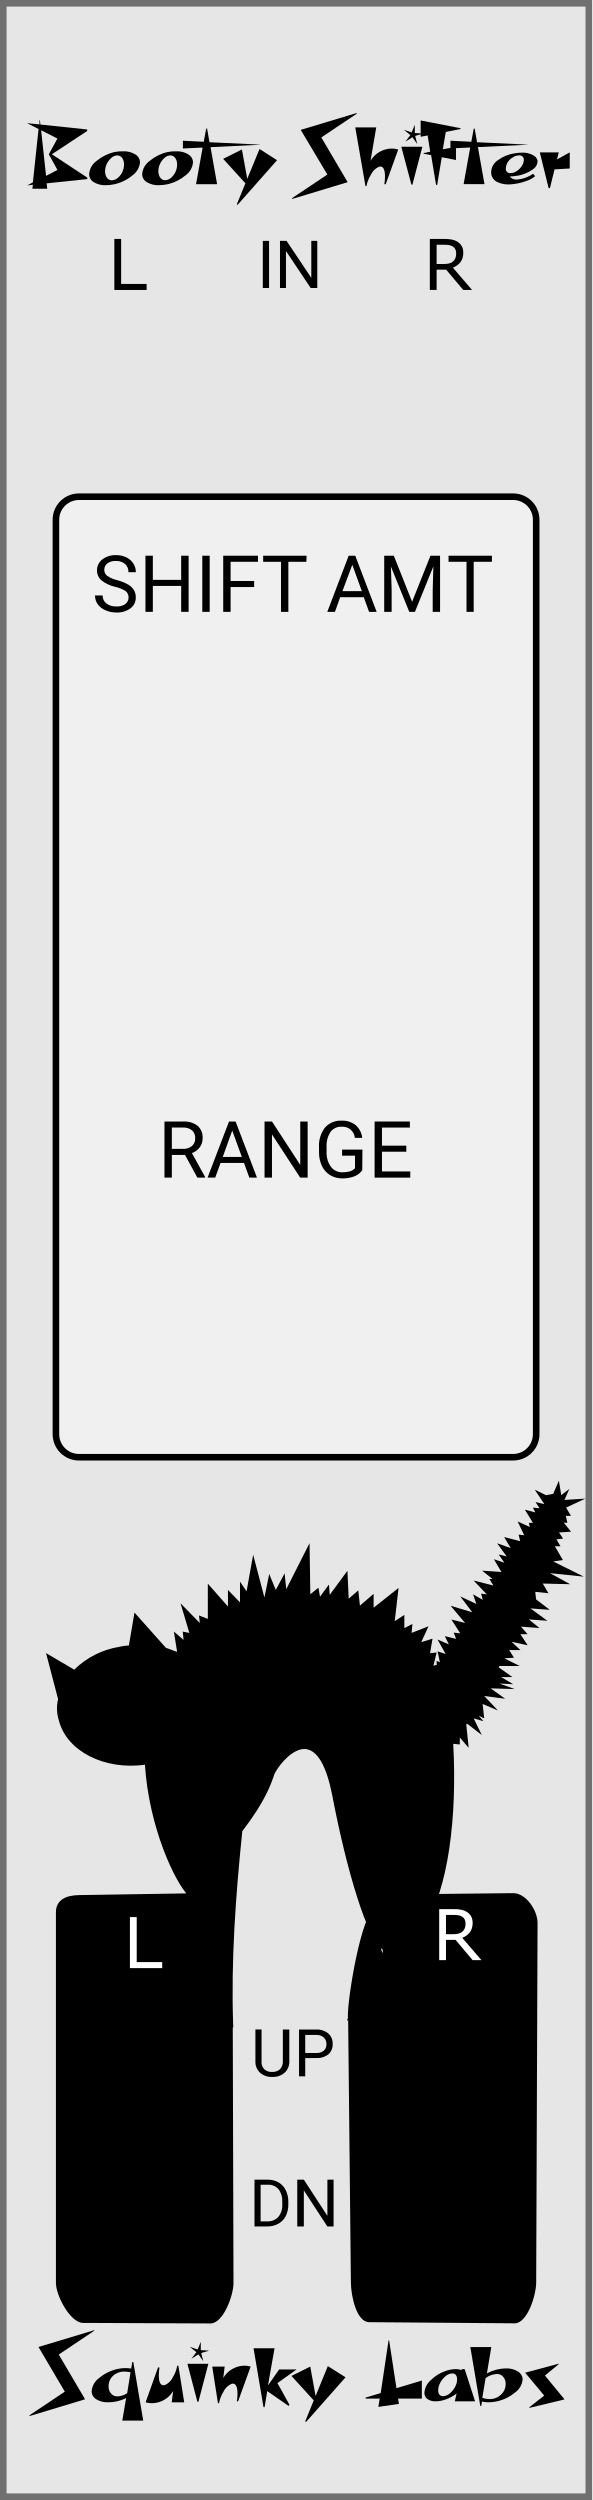
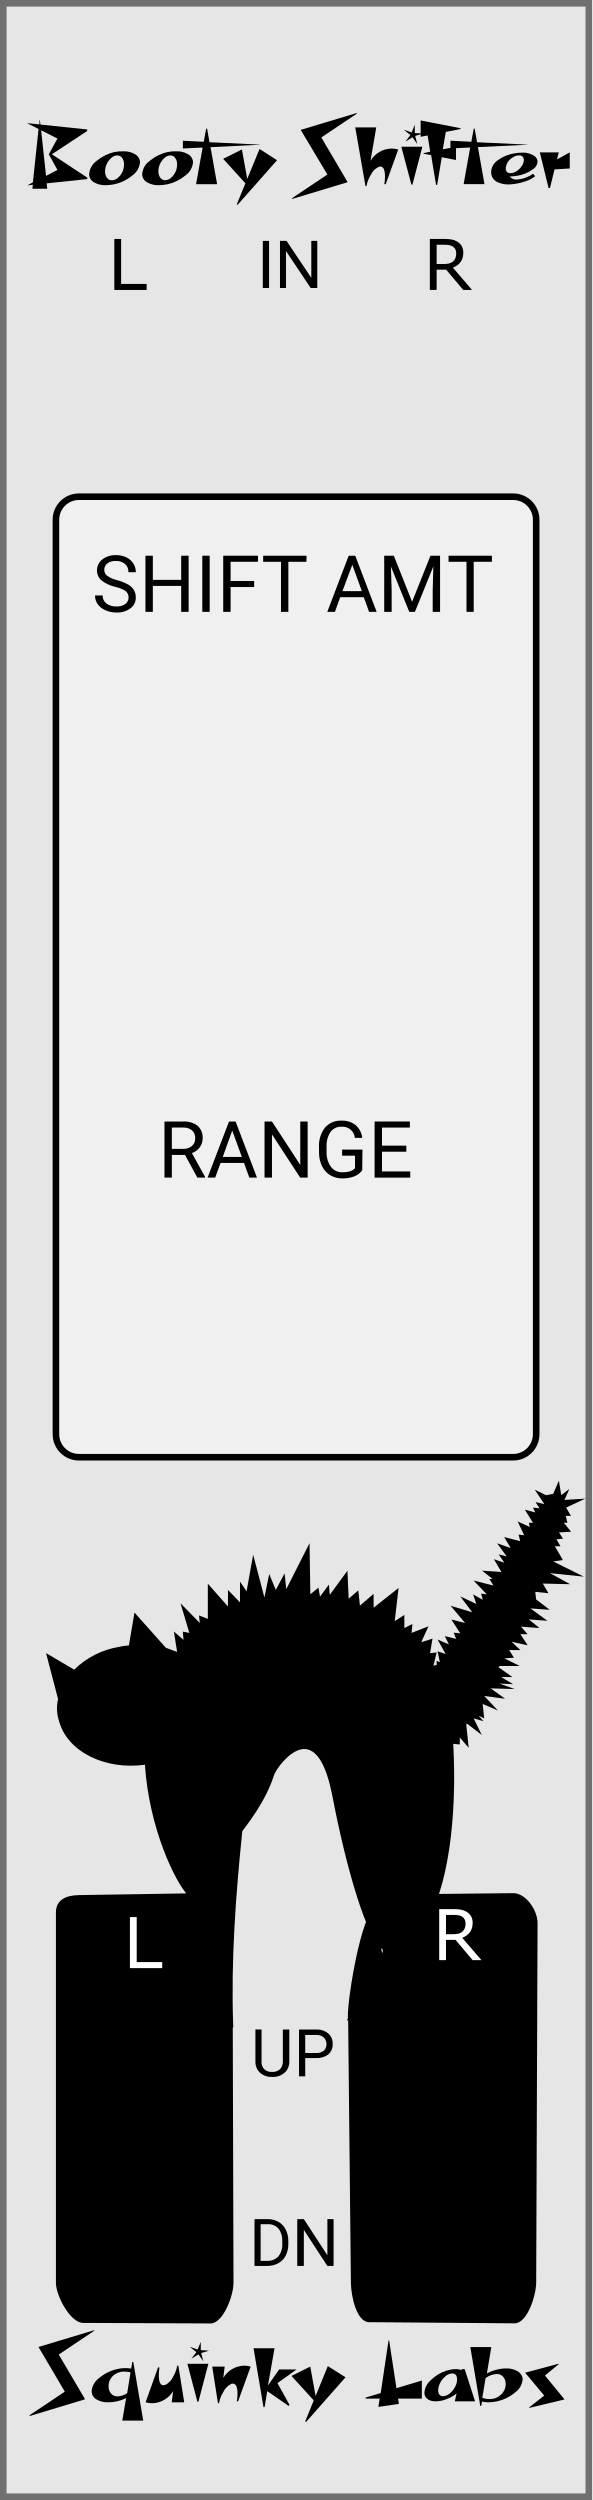
<svg xmlns="http://www.w3.org/2000/svg" id="Layer_1" data-name="Layer 1" width="90" height="380" viewBox="0 0 90 380" version="1.1">
  <defs id="defs1269">
    <clipPath id="clip-path">
      <rect width="90" height="380" style="fill: none" id="rect1266" />
    </clipPath>
  </defs>
  <rect width="90" height="380" style="fill:#ffffff" id="rect1273" x="0" y="0" />
  <g id="background_fill" data-name="background fill">
    <rect width="90" height="380" style="fill:#e6e6e6" id="rect1275" x="0" y="0" />
    <rect x="0.5" y="0.5" width="89" height="379" style="fill:none;stroke:#707070" id="rect1277" />
  </g>
  <g id="Booty_Shifter" data-name="Booty Shifter" style="isolation:isolate">
    <g style="isolation:isolate" id="g1304">
      <path d="m 13.27,27.22 -6.18,0.65 0.09,0.82 H 4.92 L 5,28.08 4.15,28.18 5,27.72 5.86,19.61 4.11,18.72 6,18.91 v -0.63 h 0.07 l 0.07,0.65 7.11,0.75 v 0.23 L 7.88,23.45 13.27,27 Z M 8.73,25.83 7.42,23.45 8.73,21.06 6.25,19.8 7,26.73 Z" id="path1280" />
      <path d="m 21.28,24.65 a 2.71,2.71 0 0 1 -1.14,2 6.39,6.39 0 0 1 -2.73,1.35 6.23,6.23 0 0 1 -1.33,0.15 3.29,3.29 0 0 1 -1.83,-0.46 1.41,1.41 0 0 1 -0.7,-1.23 2.71,2.71 0 0 1 1.13,-2 6.61,6.61 0 0 1 2.73,-1.35 5.68,5.68 0 0 1 1.33,-0.11 3.19,3.19 0 0 1 1.83,0.47 1.42,1.42 0 0 1 0.71,1.18 z m -2.64,1.4 a 2.73,2.73 0 0 0 0.21,-1.05 1.77,1.77 0 0 0 -0.23,-0.92 0.91,0.91 0 0 0 -0.8,-0.46 1.37,1.37 0 0 0 -0.92,0.4 2.8,2.8 0 0 0 -0.72,1 2.71,2.71 0 0 0 -0.21,1 1.75,1.75 0 0 0 0.24,0.94 0.9,0.9 0 0 0 0.8,0.45 1.45,1.45 0 0 0 0.92,-0.39 2.54,2.54 0 0 0 0.71,-0.97 z" id="path1282" />
      <path d="m 29.34,24.65 a 2.73,2.73 0 0 1 -1.13,2 6.51,6.51 0 0 1 -2.73,1.35 6.23,6.23 0 0 1 -1.33,0.15 3.27,3.27 0 0 1 -1.83,-0.46 1.42,1.42 0 0 1 -0.71,-1.23 2.7,2.7 0 0 1 1.14,-2 6.49,6.49 0 0 1 2.73,-1.35 5.62,5.62 0 0 1 1.33,-0.11 3.18,3.18 0 0 1 1.82,0.47 1.42,1.42 0 0 1 0.71,1.18 z m -2.63,1.4 A 2.73,2.73 0 0 0 26.92,25 1.68,1.68 0 0 0 26.68,24.08 0.9,0.9 0 0 0 25.88,23.62 1.39,1.39 0 0 0 25,24 a 2.8,2.8 0 0 0 -0.72,1 2.71,2.71 0 0 0 -0.21,1 1.75,1.75 0 0 0 0.24,0.94 0.91,0.91 0 0 0 0.8,0.45 1.41,1.41 0 0 0 0.92,-0.39 2.66,2.66 0 0 0 0.68,-0.95 z" id="path1284" />
      <path d="M 39.52,22 32,22.37 33,28 h -3.2 l 1,-5.57 -3,0.14 v -1.18 l 3.17,0.16 0.37,-2 h 0.14 l 0.36,2.07 7.69,0.36 z" id="path1286" />
      <path d="m 42.11,24.35 -6,6.79 -0.11,-0.09 1.3,-3.19 -3.38,-3.72 2.85,-1.42 0.81,4.47 1.87,-4.54 z" id="path1288" />
      <path d="m 54.23,17.28 -5.39,3.61 4,6.8 -8.43,2.55 v -0.13 l 5.35,-3.58 -4.05,-6.79 8.5,-2.56 z" id="path1290" />
      <path d="M 60.53,22.72 58.63,28 h -0.21 a 7.26,7.26 0 0 0 0.1,-1.16 c 0,-1 -0.24,-1.53 -0.7,-1.53 a 0.66,0.66 0 0 0 -0.27,0.06 2.53,2.53 0 0 0 -1.2,1.23 5.1,5.1 0 0 0 -0.65,1.69 H 55.55 L 54,19.36 h 3.19 l -0.87,5.08 a 3.79,3.79 0 0 1 3.19,-1.86 3.46,3.46 0 0 1 1.02,0.14 z" id="path1292" />
      <path d="m 64.2,22.3 -1.51,5.76 H 62.53 L 61,22.3 Z m 0.11,-2 -1.2,0.36 0.32,1.25 -0.74,-1.05 -1.07,0.67 0.76,-1 -1,-0.81 1.19,0.41 0.48,-1.17 v 1.26 z" id="path1294" />
      <path d="m 70,19.61 -2.24,0.44 -0.45,2.64 2,-0.37 v 2 l -2.16,-0.42 -0.7,4.2 h -0.17 l -0.75,-4.52 -1.14,-0.21 v -0.1 l 1,-0.21 -0.39,-2.47 -1.06,0.2 V 18.31 L 70,19.49 Z" id="path1296" />
      <path d="m 80.19,22 -7.55,0.36 1,5.63 h -3.17 l 1,-5.57 -3,0.14 v -1.17 l 3.17,0.16 0.37,-2 h 0.14 l 0.36,2.07 7.69,0.36 z" id="path1298" />
      <path d="m 81.7,24.39 a 1.46,1.46 0 0 1 -0.7,1.34 5.24,5.24 0 0 1 -2.52,1 8.37,8.37 0 0 1 -1,0.1 1.25,1.25 0 0 0 1.08,0.46 4.81,4.81 0 0 0 2.47,-0.88 l 0.31,0.38 a 4.44,4.44 0 0 1 -1.51,0.78 8.64,8.64 0 0 1 -2.18,0.45 4,4 0 0 1 -2,-0.32 1.65,1.65 0 0 1 -1,-1.49 2.28,2.28 0 0 1 1.07,-1.89 5.63,5.63 0 0 1 2.42,-1 6.9,6.9 0 0 1 1.23,-0.12 3.06,3.06 0 0 1 1.58,0.35 1.26,1.26 0 0 1 0.75,0.84 z m -2.82,-0.77 a 1.71,1.71 0 0 0 -1,0.35 2,2 0 0 0 -1,1.62 0.65,0.65 0 0 0 0.73,0.73 1.78,1.78 0 0 0 1,-0.36 2.55,2.55 0 0 0 0.73,-0.77 1.67,1.67 0 0 0 0.28,-0.84 0.65,0.65 0 0 0 -0.74,-0.73 z" id="path1300" />
      <path d="m 86.6,25.61 -2.31,0.14 -0.7,2.84 h -0.2 l -1.34,-5.43 h 2.88 l -0.26,1.07 1.93,-1.07 z" id="path1302" />
    </g>
  </g>
  <g id="Squinky_Labs" data-name="Squinky Labs" style="isolation:isolate" transform="translate(0,6)">
    <g style="isolation:isolate" id="g1329">
      <path d="m 14.32,348.28 -5.39,3.61 4,6.8 -8.43,2.55 v -0.13 l 5.35,-3.58 -4,-6.79 8.5,-2.56 z" id="path1307" />
      <path d="m 21.77,361.93 h -3.18 l 0.58,-3.42 a 6,6 0 0 1 -2.72,0.64 3.26,3.26 0 0 1 -1.82,-0.46 1.43,1.43 0 0 1 -0.7,-1.23 2.73,2.73 0 0 1 1.14,-2 6.43,6.43 0 0 1 2.74,-1.36 5.33,5.33 0 0 1 2.13,-0.08 l 0.17,-1 h 0.15 z m -1.93,-7.34 a 4.53,4.53 0 0 0 -0.94,-0.11 2.45,2.45 0 0 0 -1.72,0.64 2.13,2.13 0 0 0 -0.67,1.71 1.53,1.53 0 0 0 0.38,1 1.2,1.2 0 0 0 1,0.42 2.91,2.91 0 0 0 1.44,-0.48 z" id="path1309" />
      <path d="m 28,359.15 h -1.9 l 0.22,-1.72 a 3.79,3.79 0 0 1 -3.19,1.86 3,3 0 0 1 -1,-0.14 l 1.9,-5.32 0.21,0.05 a 7.26,7.26 0 0 0 -0.1,1.16 c 0,1 0.24,1.52 0.7,1.52 a 0.86,0.86 0 0 0 0.27,-0.05 2.53,2.53 0 0 0 1.2,-1.23 5,5 0 0 0 0.63,-1.7 h 0.17 z" id="path1311" />
      <path d="m 31.67,353.3 -1.51,5.76 H 30 l -1.51,-5.76 z m 0.11,-2 -1.2,0.36 0.32,1.25 -0.74,-1.05 -1.07,0.67 0.76,-1 -1,-0.81 1.19,0.41 0.48,-1.17 v 1.26 z" id="path1313" />
      <path d="M 38.1,353.72 36.19,359 H 36 a 6.26,6.26 0 0 0 0.1,-1.16 c 0,-1 -0.23,-1.53 -0.7,-1.53 a 0.74,0.74 0 0 0 -0.27,0.06 2.53,2.53 0 0 0 -1.2,1.23 5.06,5.06 0 0 0 -0.64,1.69 h -0.16 l -0.87,-5.57 h 1.89 l -0.21,1.72 a 3.8,3.8 0 0 1 3.2,-1.86 3.52,3.52 0 0 1 0.96,0.14 z" id="path1315" />
      <path d="m 45.08,354.16 -2.91,2.07 1.83,3.29 -0.13,0.18 -3.25,-2.25 -0.4,2.43 h -0.17 l -1.51,-8.94 h 3.19 l -1,5.65 1.7,-2.43 z" id="path1317" />
      <path d="m 52.52,355.35 -6,6.79 -0.13,-0.09 1.3,-3.19 -3.39,-3.72 2.86,-1.42 0.81,4.47 1.86,-4.54 z" id="path1319" />
      <path d="m 64.12,358.59 h -3.61 l 0.12,0.8 -3.12,0.46 0.2,-1.26 h -2.14 v -0.16 l 2.3,-0.69 1.19,-8 h 0.09 l 1.11,7.26 3.86,-1.16 z" id="path1321" />
      <path d="m 72.21,359 h -3.08 l 0.27,-1.18 a 6,6 0 0 1 -1.67,0.9 4.43,4.43 0 0 1 -1.49,0.28 2.07,2.07 0 0 1 -1.26,-0.34 1.13,1.13 0 0 1 -0.47,-1 2.75,2.75 0 0 1 0.95,-1.85 5.76,5.76 0 0 1 2.27,-1.42 4.59,4.59 0 0 1 1.52,-0.28 2.38,2.38 0 0 1 0.93,0.16 v -0.16 h 0.45 z m -2.89,-2.51 a 2.14,2.14 0 0 0 0.16,-0.79 c 0,-0.63 -0.25,-0.94 -0.77,-0.94 a 1.69,1.69 0 0 0 -1.09,0.51 3.14,3.14 0 0 0 -0.85,1.22 2.21,2.21 0 0 0 -0.17,0.8 c 0,0.62 0.26,0.93 0.77,0.93 a 1.69,1.69 0 0 0 1.1,-0.51 3.09,3.09 0 0 0 0.85,-1.22 z" id="path1323" />
      <path d="m 79.44,355.65 a 2.71,2.71 0 0 1 -1.14,2 6.43,6.43 0 0 1 -2.74,1.35 6,6 0 0 1 -1.3,0.15 4.67,4.67 0 0 1 -1,-0.11 l -0.11,0.66 H 73 l -1.51,-8.95 h 3.19 l -0.67,4 a 6.31,6.31 0 0 1 2.89,-0.75 3.19,3.19 0 0 1 1.83,0.47 1.42,1.42 0 0 1 0.71,1.18 z m -2.58,0.62 a 1.53,1.53 0 0 0 -0.38,-1 1.2,1.2 0 0 0 -1,-0.42 3.17,3.17 0 0 0 -1.67,0.62 l -0.5,3 a 3.51,3.51 0 0 0 1.12,0.19 2.39,2.39 0 0 0 1.72,-0.68 2.13,2.13 0 0 0 0.71,-1.71 z" id="path1325" />
      <path d="M 85.81,358.71 80.45,360 v -0.09 l 2.27,-1.78 -2.9,-3.48 5.11,-1.37 v 0.07 l -2.1,1.73 z" id="path1327" />
    </g>
  </g>
  <g id="shift_block_border" data-name="shift block border">
    <rect x="8" y="75" width="74" height="147" rx="4" ry="4" style="fill:#f0f0f0" id="rect1332" />
    <rect x="8.5" y="75.5" width="73" height="146" rx="3.5" ry="3.5" style="fill:none;stroke:#000000" id="rect1334" />
  </g>
  <path id="cat-outputs" d="m 56.112,352.97 c -1.933,0 -2.755,-4.037 -2.775,-5.97 l -0.418,-40 c 0.002,-0.662 -0.351,0.561 0,0 -0.37,-1.59 1.692,-14.63 3.672,-16.59 -0.492,-2.98 1.758,8.949 1.585,5.933 C 55.845,294.873 52.68,284.33 50.48,272.78 c -0.86,-4.3 -2.2,-6.72 -4,-6.92 -1.8,-0.2 -3.91,2.1 -4.76,3.77 -0.49,1.47 -1.35,4.1 -4.89,8.71 -1.003,9.762 -1.728,19.582 -1.391,29.39 l 0.027,0.27 -0.058,0.21 H 35.381 L 35.49,347 c 0.005,1.933 -1.567,6.172 -3.5,6.164 l -19.367,-0.082 C 10.69,353.074 8.5,348.933 8.5,347 v -56.318 c 0,-1.933 1.567,-2.596 3.5,-2.627 L 30.67,287.76 h 0.28 c 0,0 -0.215,2.518 -2.295,0.418 -2.08,-2.1 -6.015,-10.418 -6.625,-19.938 -6.11,0.84 -11.86,-2 -13.08,-6.72 -0.338,-1.052 -0.38,-2.176 -0.12,-3.25 l -1.83,-7 4.28,2.52 c 1.866,-1.837 4.256,-3.049 6.84,-3.47 0.482,-0.12 0.974,-0.191 1.47,-0.21 l 0.85,-5 4.77,5.35 c 0.61,0.21 1.1,0.42 1.71,0.63 l -0.49,-3.09 1.47,1.26 -0.12,-1.26 1,0.21 -1.34,-4.51 2.93,3 -0.12,-1.15 1.34,0.52 v -5.35 l 3.06,3.47 v -2.52 l 1.83,1.89 v -3.15 l 1,1.47 1,-5.56 1.71,6.5 0.73,-3.57 1,2.42 1.34,-2.52 0.25,2.41 3.54,-7 0.12,7.77 1.23,-1 0.24,1.36 1.36,-1.84 0.12,1.57 2.69,-3.67 0.19,4.25 1.46,-1.26 0.25,2.31 2.08,-1.78 v 2.1 l 3.79,-3 -0.58,5.04 1.46,-0.94 v 2 l 1.23,-0.63 -0.13,1.36 2.57,-1 -1.1,2.41 1.71,-0.53 -0.37,2.2 1,-0.1 -0.49,2 0.49,-0.1 v -0.63 l 0.49,0.21 -0.35,-1.66 1.23,0.41 -1.23,-2.2 1.72,0.74 -0.62,-1.26 1.72,0.42 -0.37,-0.95 1,0.11 -1.35,-2.1 2.08,0.52 -2.2,-2.62 3.3,1 -1.83,-2.42 2.44,1.15 -0.49,-1.46 1.47,0.84 -0.25,-0.95 0.86,0.11 -2,-2.1 3.01,0.76 -0.62,-1 h 0.49 l -1.59,-1.26 2.94,0.21 -1.15,-1.95 1.59,0.53 -0.86,-1.26 1.22,0.31 -1.46,-2 2.07,0.73 -1,-1.68 2.44,0.63 -0.24,-1 0.85,0.1 -1,-2.1 1.84,0.84 -0.13,-0.63 h 0.62 l -1.23,-2 1.59,0.42 -0.36,-0.73 1,0.1 -0.61,-0.95 1.35,0.32 -1.47,-2.2 1.71,0.84 1.1,-0.21 0.86,-2 0.36,2.2 1.23,-0.94 -0.74,1.67 3.18,-0.2 -2.93,1.36 0.73,1.26 H 86 l 0.24,1.05 H 85.7 l 1.1,1.36 -1.83,0.11 0.61,0.94 -1,0.11 0.61,1.05 h -0.85 l 1.22,2.1 -1.47,0.21 4.65,2.31 -5.14,-0.53 3.06,1.68 -4.16,-0.1 0.86,1.47 -2,-0.21 0.13,1.15 2.07,1.58 -2.93,-0.21 2.57,1.88 -2.82,-0.21 1.62,1.31 -2.81,-0.21 1,1.15 H 79.1 l 1.1,1.68 -2.44,-0.53 1.34,1.26 h -1.71 l 0.73,1.16 -1.46,0.1 2.34,1.16 h -3.08 c 0,0.1 -0.12,0.1 -0.12,0.21 l 2.08,1.47 H 76.17 L 78,256 l -2.08,-0.1 2.32,0.84 -3.66,-0.11 2.2,1.58 -3.18,-0.42 2.08,2.2 -2.32,-0.99 0.24,2.2 -0.85,-0.42 0.73,0.84 L 72,261.2 73.23,263.72 71,262 l -0.13,0.11 0.37,3.56 -1.35,-1.57 v 1.06 l -1,-0.1 c 0.61,11 -0.733,22.154 -4.383,27.614 L 58.158,287.969 78,287.76 c 1.933,-0.02 3.717,2.613 3.709,4.546 L 81.5,346.95 c -0.007,1.933 -1.342,6.195 -3.275,6.195 z" />
  <g id="UP" style="isolation:isolate;fill:#000000" transform="translate(24.14307,1.603048)">
    <g style="isolation:isolate;fill:#000000" id="g1342">
      <path d="m 19.83,306.89 v 4.83 a 2.25,2.25 0 0 1 -0.63,1.65 2.54,2.54 0 0 1 -1.7,0.72 h -0.25 a 2.65,2.65 0 0 1 -1.86,-0.63 2.25,2.25 0 0 1 -0.71,-1.74 v -4.84 h 0.93 v 4.82 a 1.58,1.58 0 0 0 0.39,1.2 1.6,1.6 0 0 0 1.21,0.43 1.67,1.67 0 0 0 1.22,-0.42 1.66,1.66 0 0 0 0.42,-1.2 v -4.82 z" style="fill:#000000" id="path1338" />
      <path d="M 22.25,311.22 V 314 h -0.94 v -7.11 h 2.62 a 2.62,2.62 0 0 1 1.83,0.6 2,2 0 0 1 0.66,1.57 2,2 0 0 1 -0.65,1.6 2.74,2.74 0 0 1 -1.85,0.56 z m 0,-0.77 h 1.68 a 1.7,1.7 0 0 0 1.15,-0.35 1.3,1.3 0 0 0 0.4,-1 1.35,1.35 0 0 0 -0.4,-1 1.57,1.57 0 0 0 -1.09,-0.39 h -1.74 z" style="fill:#000000" id="path1340" />
    </g>
  </g>
-   <g id="DN" style="isolation:isolate;fill:#000000" transform="translate(-22.14615,24.41822)">
+   <g id="DN" style="isolation:isolate;fill:#000000" transform="translate(-22.14615,30.41822)">
    <g style="isolation:isolate;fill:#000000" id="g1349">
      <path d="m 60.83,314 v -7.11 h 2 a 3.25,3.25 0 0 1 1.64,0.41 2.71,2.71 0 0 1 1.1,1.17 3.85,3.85 0 0 1 0.4,1.74 v 0.45 a 3.77,3.77 0 0 1 -0.39,1.76 2.71,2.71 0 0 1 -1.11,1.16 3.38,3.38 0 0 1 -1.68,0.42 z m 0.93,-6.34 v 5.57 h 1 a 2.16,2.16 0 0 0 1.69,-0.67 2.8,2.8 0 0 0 0.6,-1.92 v -0.42 a 2.83,2.83 0 0 0 -0.57,-1.88 2,2 0 0 0 -1.61,-0.68 z" style="fill:#000000" id="path1345" />
      <path d="M 72.85,314 H 71.9 l -3.57,-5.48 V 314 h -1 v -7.11 h 1 l 3.58,5.5 v -5.5 h 0.94 z" style="fill:#000000" id="path1347" />
    </g>
  </g>
  <g id="SHIFT_AMT" data-name="SHIFT AMT" style="isolation:isolate">
    <g style="isolation:isolate" id="g1368">
      <path d="m 17.5,89.2 a 5.25,5.25 0 0 1 -2.1,-1 1.94,1.94 0 0 1 -0.66,-1.49 2.09,2.09 0 0 1 0.8,-1.67 3.22,3.22 0 0 1 2.1,-0.66 3.48,3.48 0 0 1 1.57,0.34 2.56,2.56 0 0 1 1.06,0.94 2.41,2.41 0 0 1 0.38,1.31 H 19.52 A 1.54,1.54 0 0 0 19,85.72 a 2,2 0 0 0 -1.39,-0.45 2,2 0 0 0 -1.3,0.37 1.21,1.21 0 0 0 -0.46,1 1.09,1.09 0 0 0 0.44,0.88 4.27,4.27 0 0 0 1.5,0.66 7,7 0 0 1 1.67,0.66 2.58,2.58 0 0 1 0.89,0.84 2.18,2.18 0 0 1 0.29,1.13 2,2 0 0 1 -0.81,1.66 3.42,3.42 0 0 1 -2.16,0.63 4,4 0 0 1 -1.64,-0.34 2.76,2.76 0 0 1 -1.18,-0.92 2.3,2.3 0 0 1 -0.41,-1.33 h 1.16 a 1.48,1.48 0 0 0 0.57,1.22 2.4,2.4 0 0 0 1.53,0.45 2.14,2.14 0 0 0 1.36,-0.37 1.27,1.27 0 0 0 0,-2 5.37,5.37 0 0 0 -1.56,-0.61 z" id="path1352" />
      <path d="M 28.67,93 H 27.54 V 89.06 H 23.23 V 93 h -1.12 v -8.53 h 1.12 v 3.67 h 4.31 v -3.67 h 1.13 z" id="path1354" />
      <path d="m 31.87,93 h -1.12 v -8.53 h 1.12 z" id="path1356" />
      <path d="M 38.63,89.23 H 35.05 V 93 h -1.12 v -8.53 h 5.28 v 0.92 h -4.16 v 2.92 h 3.58 z" id="path1358" />
      <path d="M 46.57,85.39 H 43.83 V 93 H 42.71 V 85.39 H 40 v -0.92 h 6.6 z" id="path1360" />
      <path d="M 55.29,90.77 H 51.71 L 50.91,93 H 49.75 L 53,84.47 h 1 L 57.25,93 H 56.1 Z M 52.05,89.85 H 55 l -1.45,-4 z" id="path1362" />
      <path d="m 59.86,84.47 2.78,7 2.79,-7 h 1.46 V 93 h -1.12 v -3.32 l 0.1,-3.59 -2.8,6.91 h -0.86 l -2.79,-6.89 0.11,3.57 V 93 H 58.4 v -8.53 z" id="path1364" />
      <path d="M 74.77,85.39 H 72 V 93 h -1.09 v -7.61 h -2.73 v -0.92 h 6.59 z" id="path1366" />
    </g>
  </g>
  <g id="RANGE" style="isolation:isolate">
    <g style="isolation:isolate" id="g1381">
      <path d="m 28.12,175.55 h -2 V 179 H 25 v -8.53 h 2.83 a 3.34,3.34 0 0 1 2.22,0.66 2.36,2.36 0 0 1 0.75,1.87 2.24,2.24 0 0 1 -0.43,1.38 2.55,2.55 0 0 1 -1.2,0.89 l 2,3.62 V 179 H 30 Z m -2,-0.92 h 1.72 a 2,2 0 0 0 1.34,-0.44 1.44,1.44 0 0 0 0.49,-1.16 1.54,1.54 0 0 0 -0.47,-1.21 2,2 0 0 0 -1.36,-0.43 h -1.72 z" id="path1371" />
      <path d="M 37.09,176.77 H 33.52 L 32.71,179 h -1.16 l 3.26,-8.53 h 1 L 39.06,179 H 37.9 Z m -3.23,-0.92 h 2.9 l -1.46,-4 z" id="path1373" />
      <path d="m 46.76,179 h -1.13 l -4.29,-6.57 V 179 h -1.13 v -8.53 h 1.13 l 4.3,6.6 v -6.6 h 1.12 z" id="path1375" />
      <path d="m 55.06,177.88 a 2.65,2.65 0 0 1 -1.21,0.93 5,5 0 0 1 -1.81,0.31 3.57,3.57 0 0 1 -1.85,-0.49 3.31,3.31 0 0 1 -1.25,-1.39 4.81,4.81 0 0 1 -0.45,-2.1 v -0.74 a 4.5,4.5 0 0 1 0.9,-3 3.15,3.15 0 0 1 2.52,-1.06 3.26,3.26 0 0 1 2.15,0.68 3,3 0 0 1 1,1.94 h -1.12 a 1.87,1.87 0 0 0 -2,-1.7 2,2 0 0 0 -1.71,0.8 3.83,3.83 0 0 0 -0.59,2.3 v 0.7 a 3.68,3.68 0 0 0 0.65,2.28 2.12,2.12 0 0 0 1.78,0.85 4.1,4.1 0 0 0 1.11,-0.14 1.74,1.74 0 0 0 0.78,-0.48 v -1.91 H 52 v -0.92 h 3.09 z" id="path1377" />
      <path d="m 61.76,175.06 h -3.7 v 3 h 4.3 V 179 h -5.42 v -8.53 h 5.36 v 0.92 h -4.24 v 2.75 h 3.7 z" id="path1379" />
    </g>
  </g>
  <g id="Group_6" data-name="Group 6" transform="translate(21.0174,1.776118)">
    <g id="IN" style="isolation:isolate">
      <g style="isolation:isolate" id="g1388">
        <path d="m 18.93,42 v -7.16 h 0.95 V 42 Z" id="path1384" />
        <path d="m 21.54,42 v -7.16 h 1 l 3.76,5.62 v -5.62 h 0.91 V 42 h -1 L 22.45,36.38 V 42 Z" id="path1386" />
      </g>
    </g>
  </g>
  <g aria-label="R" id="text1551" style="font-style:normal;font-variant:normal;font-weight:normal;font-stretch:normal;font-size:10.667px;line-height:1.25;font-family:sans-serif;-inkscape-font-specification:'sans-serif, Normal';font-variant-ligatures:normal;font-variant-caps:normal;font-variant-numeric:normal;font-variant-east-asian:normal;fill:#ffffff" transform="translate(0,-4)">
    <path d="M 73.175,301.94 H 71.836 L 69.242,298.857 H 67.789 v 3.083 h -1.031 v -7.755 h 2.172 q 0.703,0 1.172,0.094 0.469,0.088 0.844,0.323 0.422,0.266 0.656,0.672 0.24,0.401 0.24,1.021 0,0.839 -0.422,1.406 -0.422,0.562 -1.161,0.849 z m -2.411,-5.573 q 0,-0.333 -0.12,-0.589 -0.115,-0.26 -0.385,-0.438 -0.224,-0.151 -0.531,-0.208 -0.307,-0.062 -0.724,-0.062 H 67.789 v 2.927 h 1.042 q 0.49,0 0.854,-0.083 0.365,-0.088 0.62,-0.323 0.234,-0.219 0.344,-0.5 0.115,-0.286 0.115,-0.724 z" id="path1662" />
  </g>
  <g aria-label="L" id="text1551-4" style="font-style:normal;font-variant:normal;font-weight:normal;font-stretch:normal;font-size:10.667px;line-height:1.25;font-family:sans-serif;-inkscape-font-specification:'sans-serif, Normal';font-variant-ligatures:normal;font-variant-caps:normal;font-variant-numeric:normal;font-variant-east-asian:normal;fill:#ffffff" transform="translate(0,-4)">
    <path d="m 24.655,303.154 h -4.906 v -7.755 h 1.031 v 6.839 h 3.875 z" id="path1659" />
  </g>
  <g aria-label="L" id="text1551-4-4" style="font-style:normal;font-variant:normal;font-weight:normal;font-stretch:normal;font-size:10.667px;line-height:1.25;font-family:sans-serif;-inkscape-font-specification:'sans-serif, Normal';font-variant-ligatures:normal;font-variant-caps:normal;font-variant-numeric:normal;font-variant-east-asian:normal;fill:#000000">
    <path d="m 22.286,44.074 h -4.906 v -7.755 h 1.031 v 6.839 h 3.875 z" id="path1653" />
  </g>
  <g aria-label="R" id="text1551-4-4-5" style="font-style:normal;font-variant:normal;font-weight:normal;font-stretch:normal;font-size:10.667px;line-height:1.25;font-family:sans-serif;-inkscape-font-specification:'sans-serif, Normal';font-variant-ligatures:normal;font-variant-caps:normal;font-variant-numeric:normal;font-variant-east-asian:normal;fill:#000000">
    <path d="M 71.752,44.074 H 70.414 L 67.82,40.99 H 66.367 v 3.083 h -1.031 v -7.755 h 2.172 q 0.703,0 1.172,0.094 0.469,0.089 0.844,0.323 0.422,0.266 0.656,0.672 0.24,0.401 0.24,1.021 0,0.839 -0.422,1.406 -0.422,0.563 -1.161,0.849 z M 69.341,38.501 q 0,-0.333 -0.12,-0.589 -0.115,-0.26 -0.385,-0.438 -0.224,-0.151 -0.531,-0.208 -0.307,-0.062 -0.724,-0.062 H 66.367 v 2.927 h 1.042 q 0.49,0 0.854,-0.083 0.365,-0.089 0.62,-0.323 0.234,-0.219 0.344,-0.5 0.115,-0.286 0.115,-0.724 z" id="path1656" />
  </g>
</svg>
